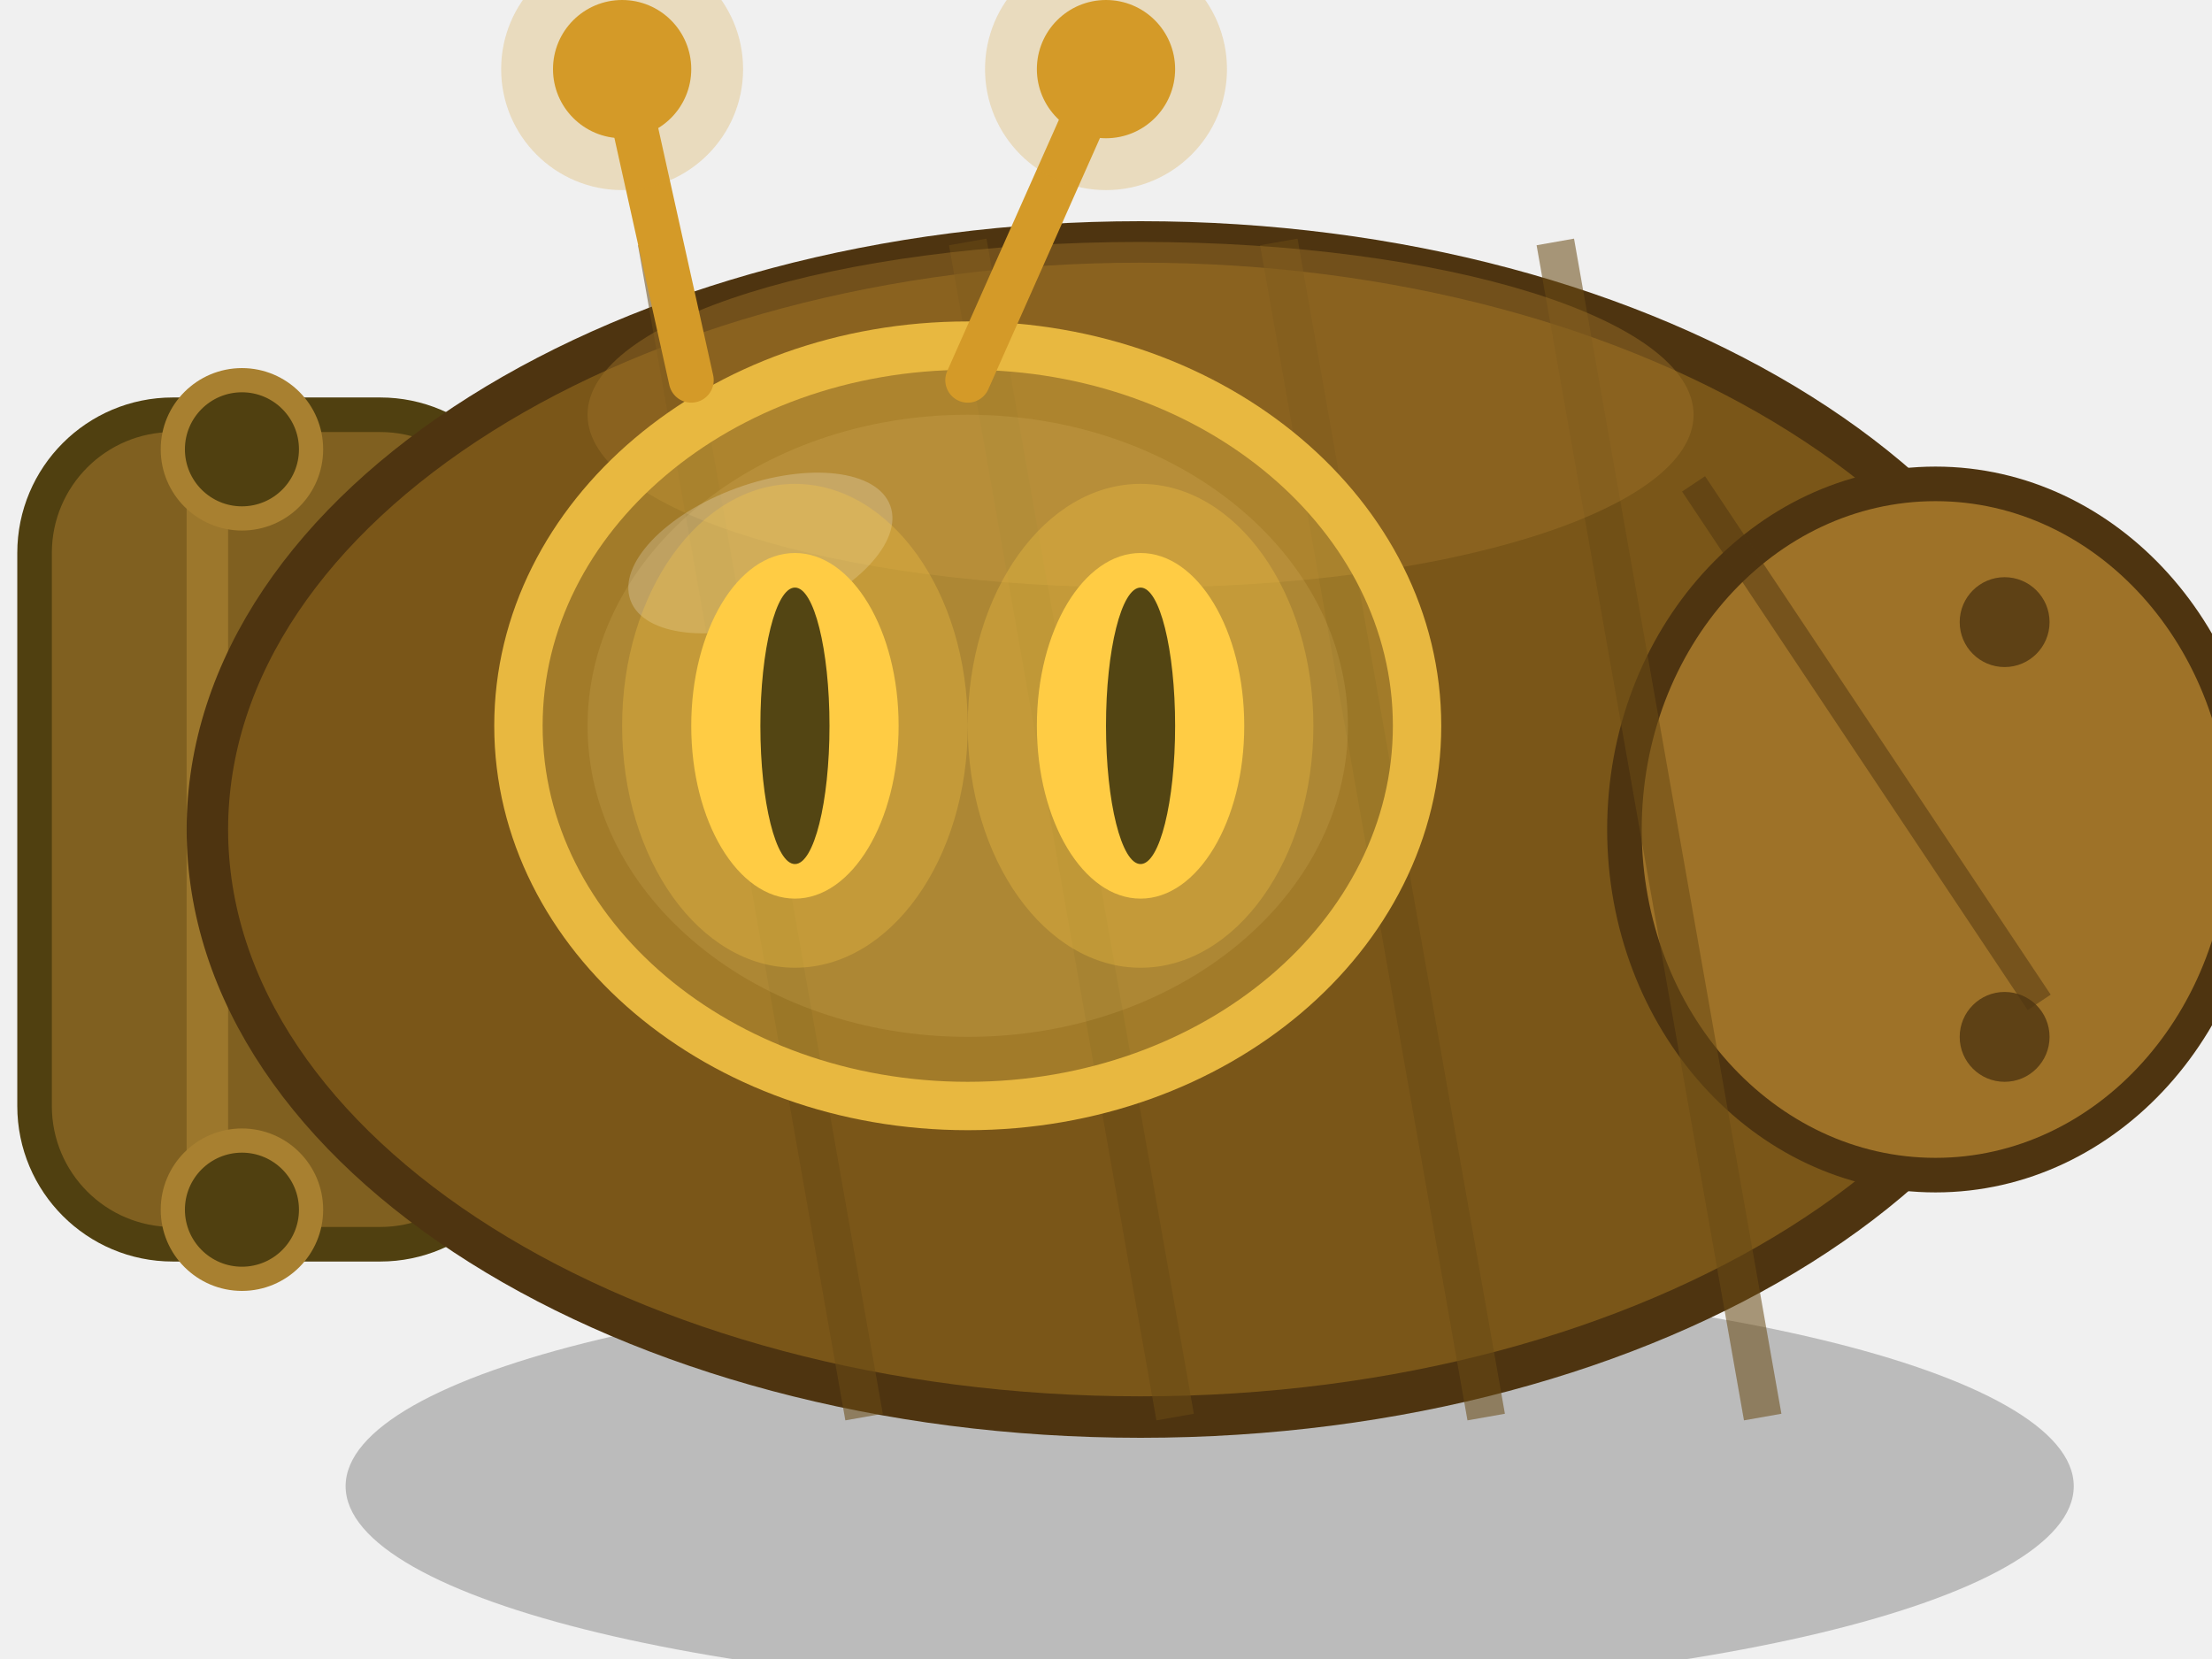
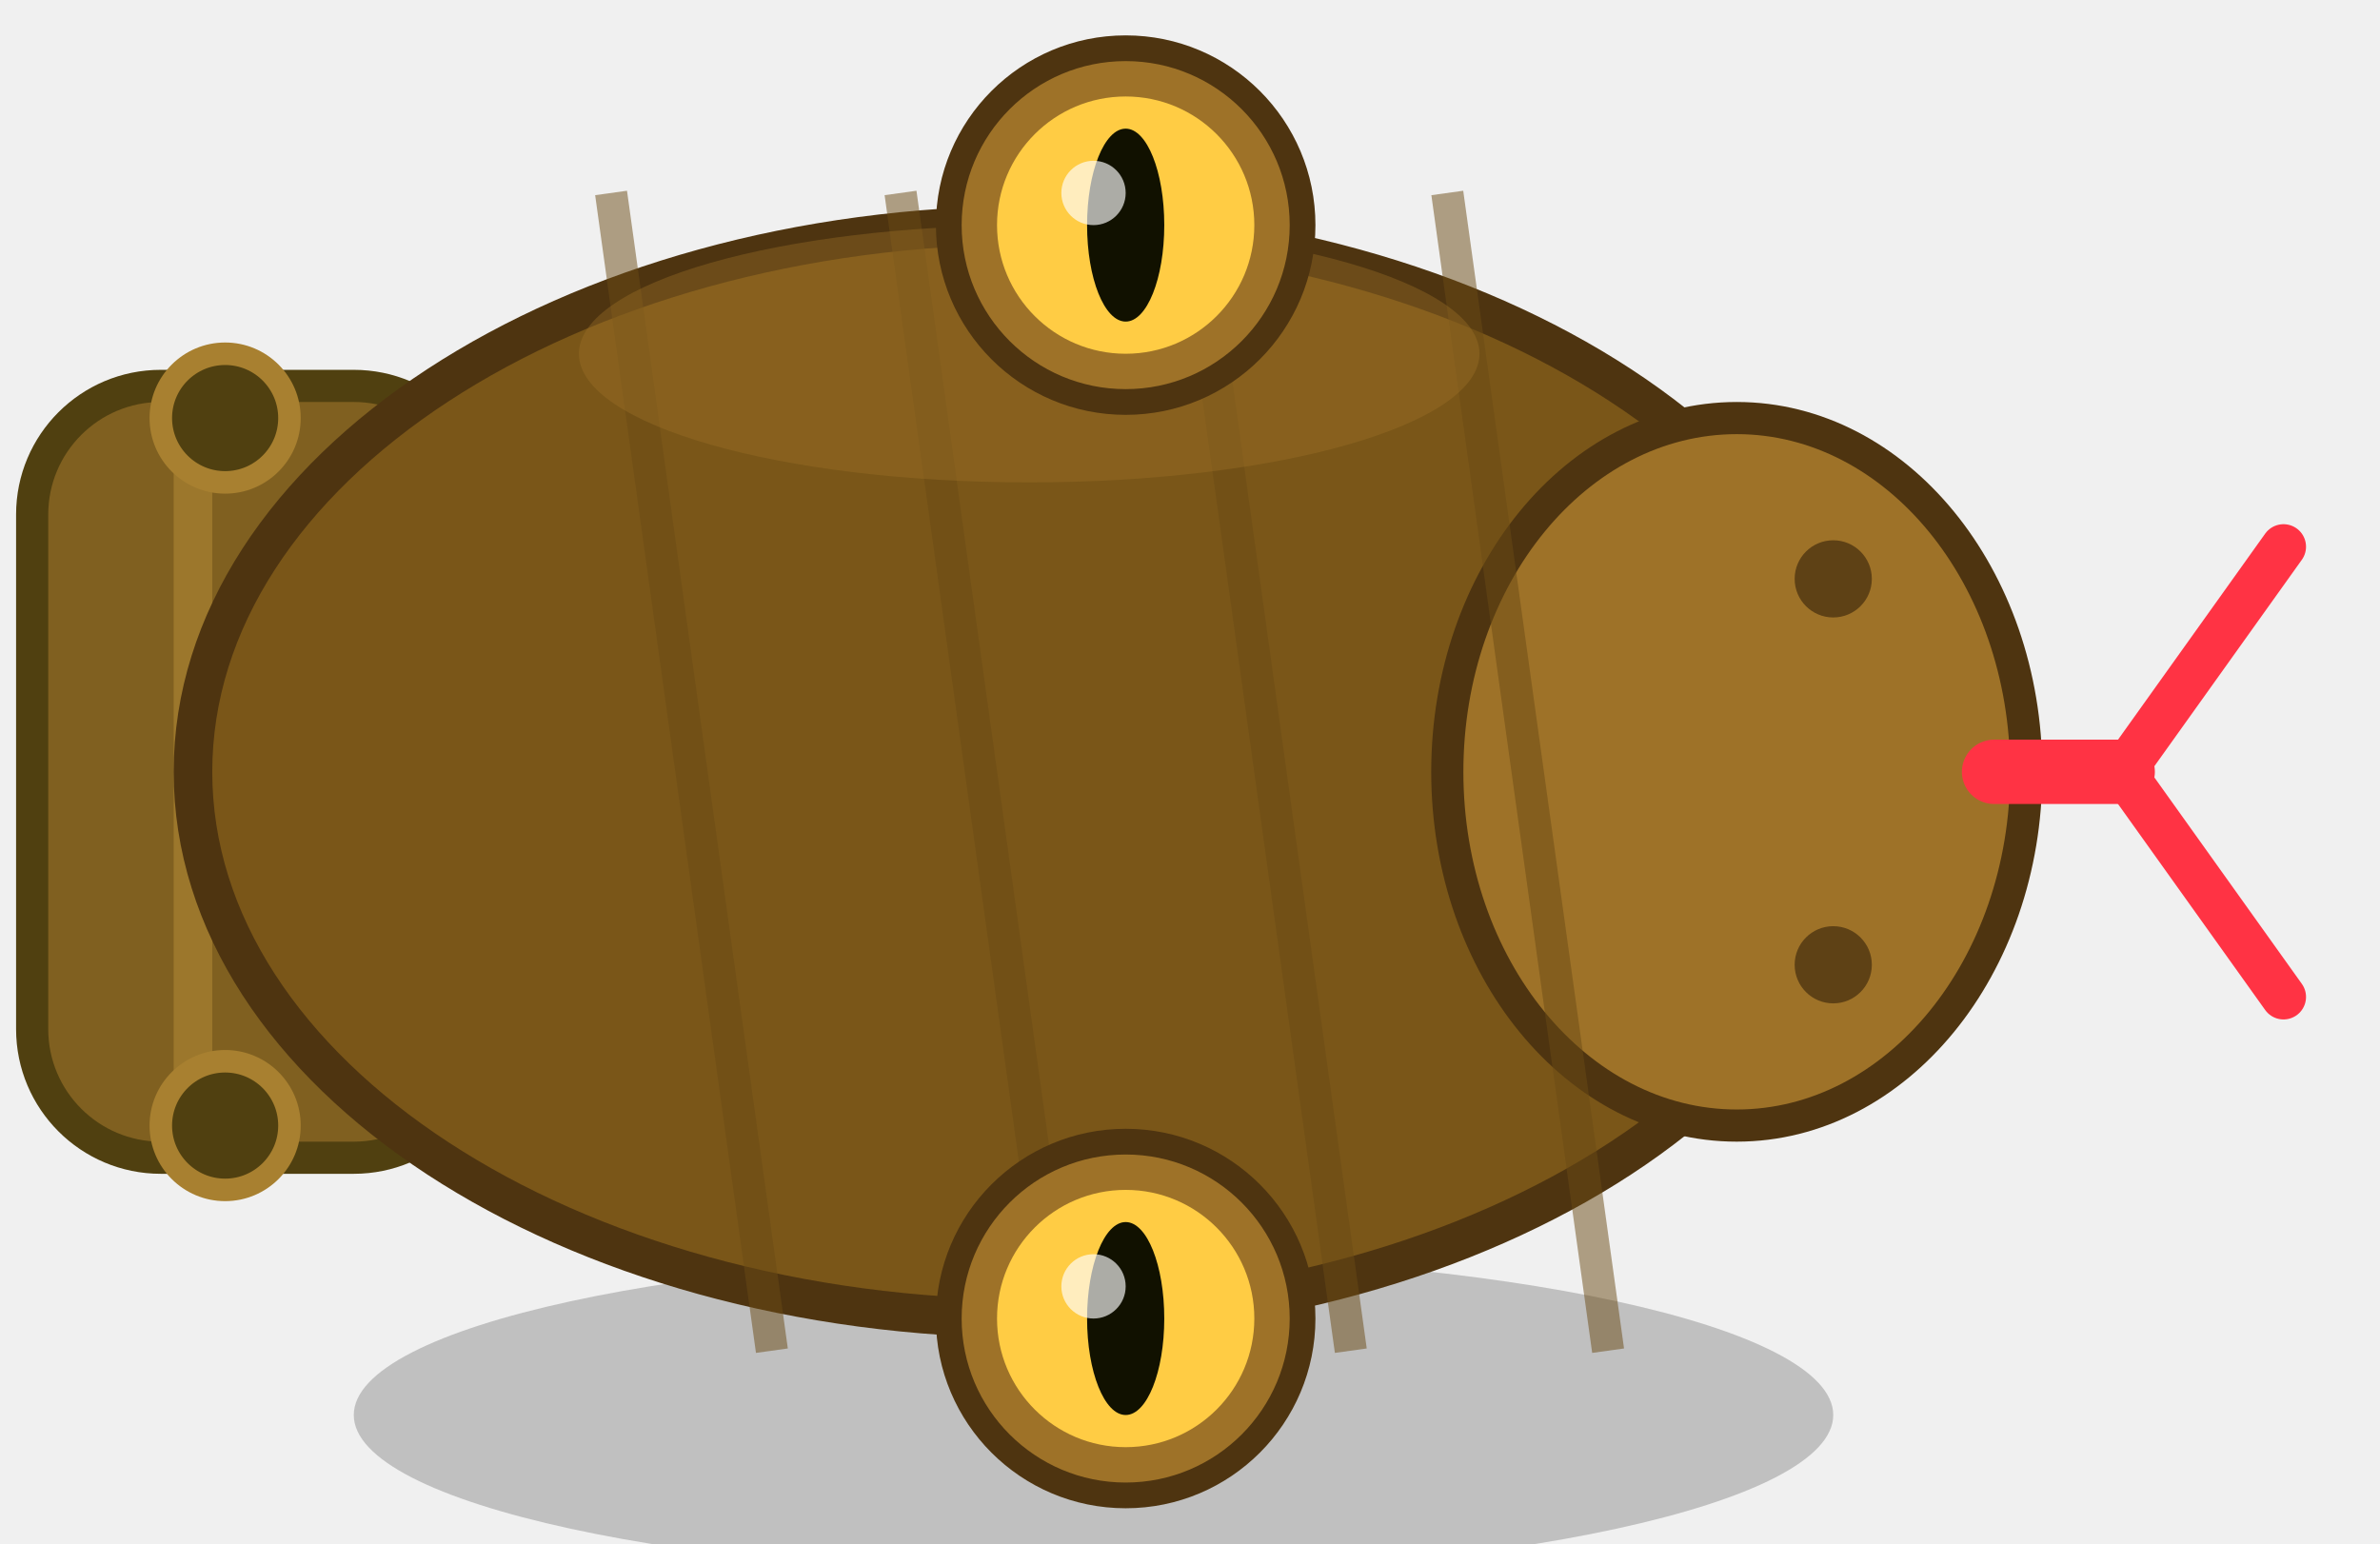
- <svg xmlns="http://www.w3.org/2000/svg" viewBox="0 0 64 48" width="64" height="48">
-   <ellipse cx="35" cy="43" rx="25" ry="6" fill="#000000" opacity="0.22" />
+ <svg xmlns="http://www.w3.org/2000/svg" viewBox="0 0 74 48" width="74" height="48">
+   <ellipse cx="34" cy="44" rx="23" ry="5" fill="#000000" opacity="0.20" />
  <rect x="1" y="12" width="14" height="24" rx="4" fill="#806020" stroke="#504010" stroke-width="1" />
  <line x1="6" y1="13" x2="6" y2="35" stroke="#a88030" stroke-width="1.2" opacity="0.7" />
  <circle cx="7" cy="13" r="2" fill="#504010" stroke="#a88030" stroke-width="0.7" />
  <circle cx="7" cy="35" r="2" fill="#504010" stroke="#a88030" stroke-width="0.7" />
-   <ellipse cx="33" cy="24" rx="27" ry="17" fill="#7a5618" stroke="#4e3410" stroke-width="1.2" />
-   <ellipse cx="56" cy="24" rx="9" ry="10" fill="#9e7228" stroke="#4e3410" stroke-width="1" />
-   <line x1="19" y1="7" x2="25" y2="41" stroke="#6a4a14" stroke-width="1.1" opacity="0.55" />
-   <line x1="28" y1="7" x2="34" y2="41" stroke="#6a4a14" stroke-width="1.1" opacity="0.55" />
-   <line x1="37" y1="7" x2="43" y2="41" stroke="#6a4a14" stroke-width="1.1" opacity="0.55" />
-   <line x1="45" y1="7" x2="51" y2="41" stroke="#6a4a14" stroke-width="1.1" opacity="0.55" />
-   <line x1="49" y1="14" x2="59" y2="29" stroke="#4e3410" stroke-width="0.8" opacity="0.5" />
-   <ellipse cx="33" cy="12" rx="16" ry="5" fill="#9e7228" opacity="0.45" />
-   <ellipse cx="28" cy="21" rx="13" ry="11" fill="rgba(255,210,80,0.30)" stroke="#e8b840" stroke-width="1.4" />
-   <ellipse cx="28" cy="21" rx="11" ry="9" fill="#ffdd88" opacity="0.12" />
-   <ellipse cx="22" cy="16" rx="4" ry="2" fill="white" opacity="0.22" transform="rotate(-20,22,16)" />
-   <ellipse cx="23" cy="21" rx="3" ry="5" fill="#ffcc44" />
-   <ellipse cx="33" cy="21" rx="3" ry="5" fill="#ffcc44" />
-   <ellipse cx="23" cy="21" rx="1" ry="4" fill="#111100" />
-   <ellipse cx="33" cy="21" rx="1" ry="4" fill="#111100" />
-   <ellipse cx="23" cy="21" rx="5" ry="7" fill="#ffcc44" opacity="0.28" />
-   <ellipse cx="33" cy="21" rx="5" ry="7" fill="#ffcc44" opacity="0.28" />
-   <line x1="20" y1="11" x2="18" y2="2" stroke="#d49a28" stroke-width="1.3" stroke-linecap="round" />
-   <circle cx="18" cy="2" r="2" fill="#d49a28" />
-   <circle cx="18" cy="2" r="3.5" fill="#d49a28" opacity="0.25" />
-   <line x1="28" y1="11" x2="32" y2="2" stroke="#d49a28" stroke-width="1.3" stroke-linecap="round" />
-   <circle cx="32" cy="2" r="2" fill="#d49a28" />
-   <circle cx="32" cy="2" r="3.5" fill="#d49a28" opacity="0.25" />
-   <circle cx="58" cy="18" r="1.3" fill="#4e3410" opacity="0.8" />
-   <circle cx="58" cy="30" r="1.3" fill="#4e3410" opacity="0.8" />
+   <ellipse cx="32" cy="24" rx="26" ry="17" fill="#7a5618" stroke="#4e3410" stroke-width="1.2" />
+   <ellipse cx="54" cy="24" rx="9" ry="11" fill="#9e7228" stroke="#4e3410" stroke-width="1" />
+   <line x1="19" y1="6" x2="24" y2="42" stroke="#6a4a14" stroke-width="1" opacity="0.50" />
+   <line x1="28" y1="6" x2="33" y2="42" stroke="#6a4a14" stroke-width="1" opacity="0.50" />
+   <line x1="37" y1="6" x2="42" y2="42" stroke="#6a4a14" stroke-width="1" opacity="0.50" />
+   <line x1="45" y1="6" x2="50" y2="42" stroke="#6a4a14" stroke-width="1" opacity="0.50" />
+   <ellipse cx="32" cy="11" rx="14" ry="4" fill="#9e7228" opacity="0.38" />
+   <line x1="62" y1="24" x2="66" y2="24" stroke="#ff3344" stroke-width="2" stroke-linecap="round" />
+   <line x1="66" y1="24" x2="71" y2="17" stroke="#ff3344" stroke-width="1.4" stroke-linecap="round" />
+   <line x1="66" y1="24" x2="71" y2="31" stroke="#ff3344" stroke-width="1.4" stroke-linecap="round" />
+   <circle cx="35" cy="7" r="5.5" fill="#9e7228" stroke="#4e3410" stroke-width="0.8" />
+   <circle cx="35" cy="7" r="4" fill="#ffcc44" />
+   <ellipse cx="35" cy="7" rx="1.2" ry="3" fill="#111100" />
+   <circle cx="34" cy="6" r="1" fill="white" opacity="0.65" />
+   <circle cx="35" cy="41" r="5.5" fill="#9e7228" stroke="#4e3410" stroke-width="0.8" />
+   <circle cx="35" cy="41" r="4" fill="#ffcc44" />
+   <ellipse cx="35" cy="41" rx="1.2" ry="3" fill="#111100" />
+   <circle cx="34" cy="40" r="1" fill="white" opacity="0.65" />
+   <circle cx="57" cy="18" r="1.2" fill="#4e3410" opacity="0.8" />
+   <circle cx="57" cy="30" r="1.2" fill="#4e3410" opacity="0.8" />
</svg>
